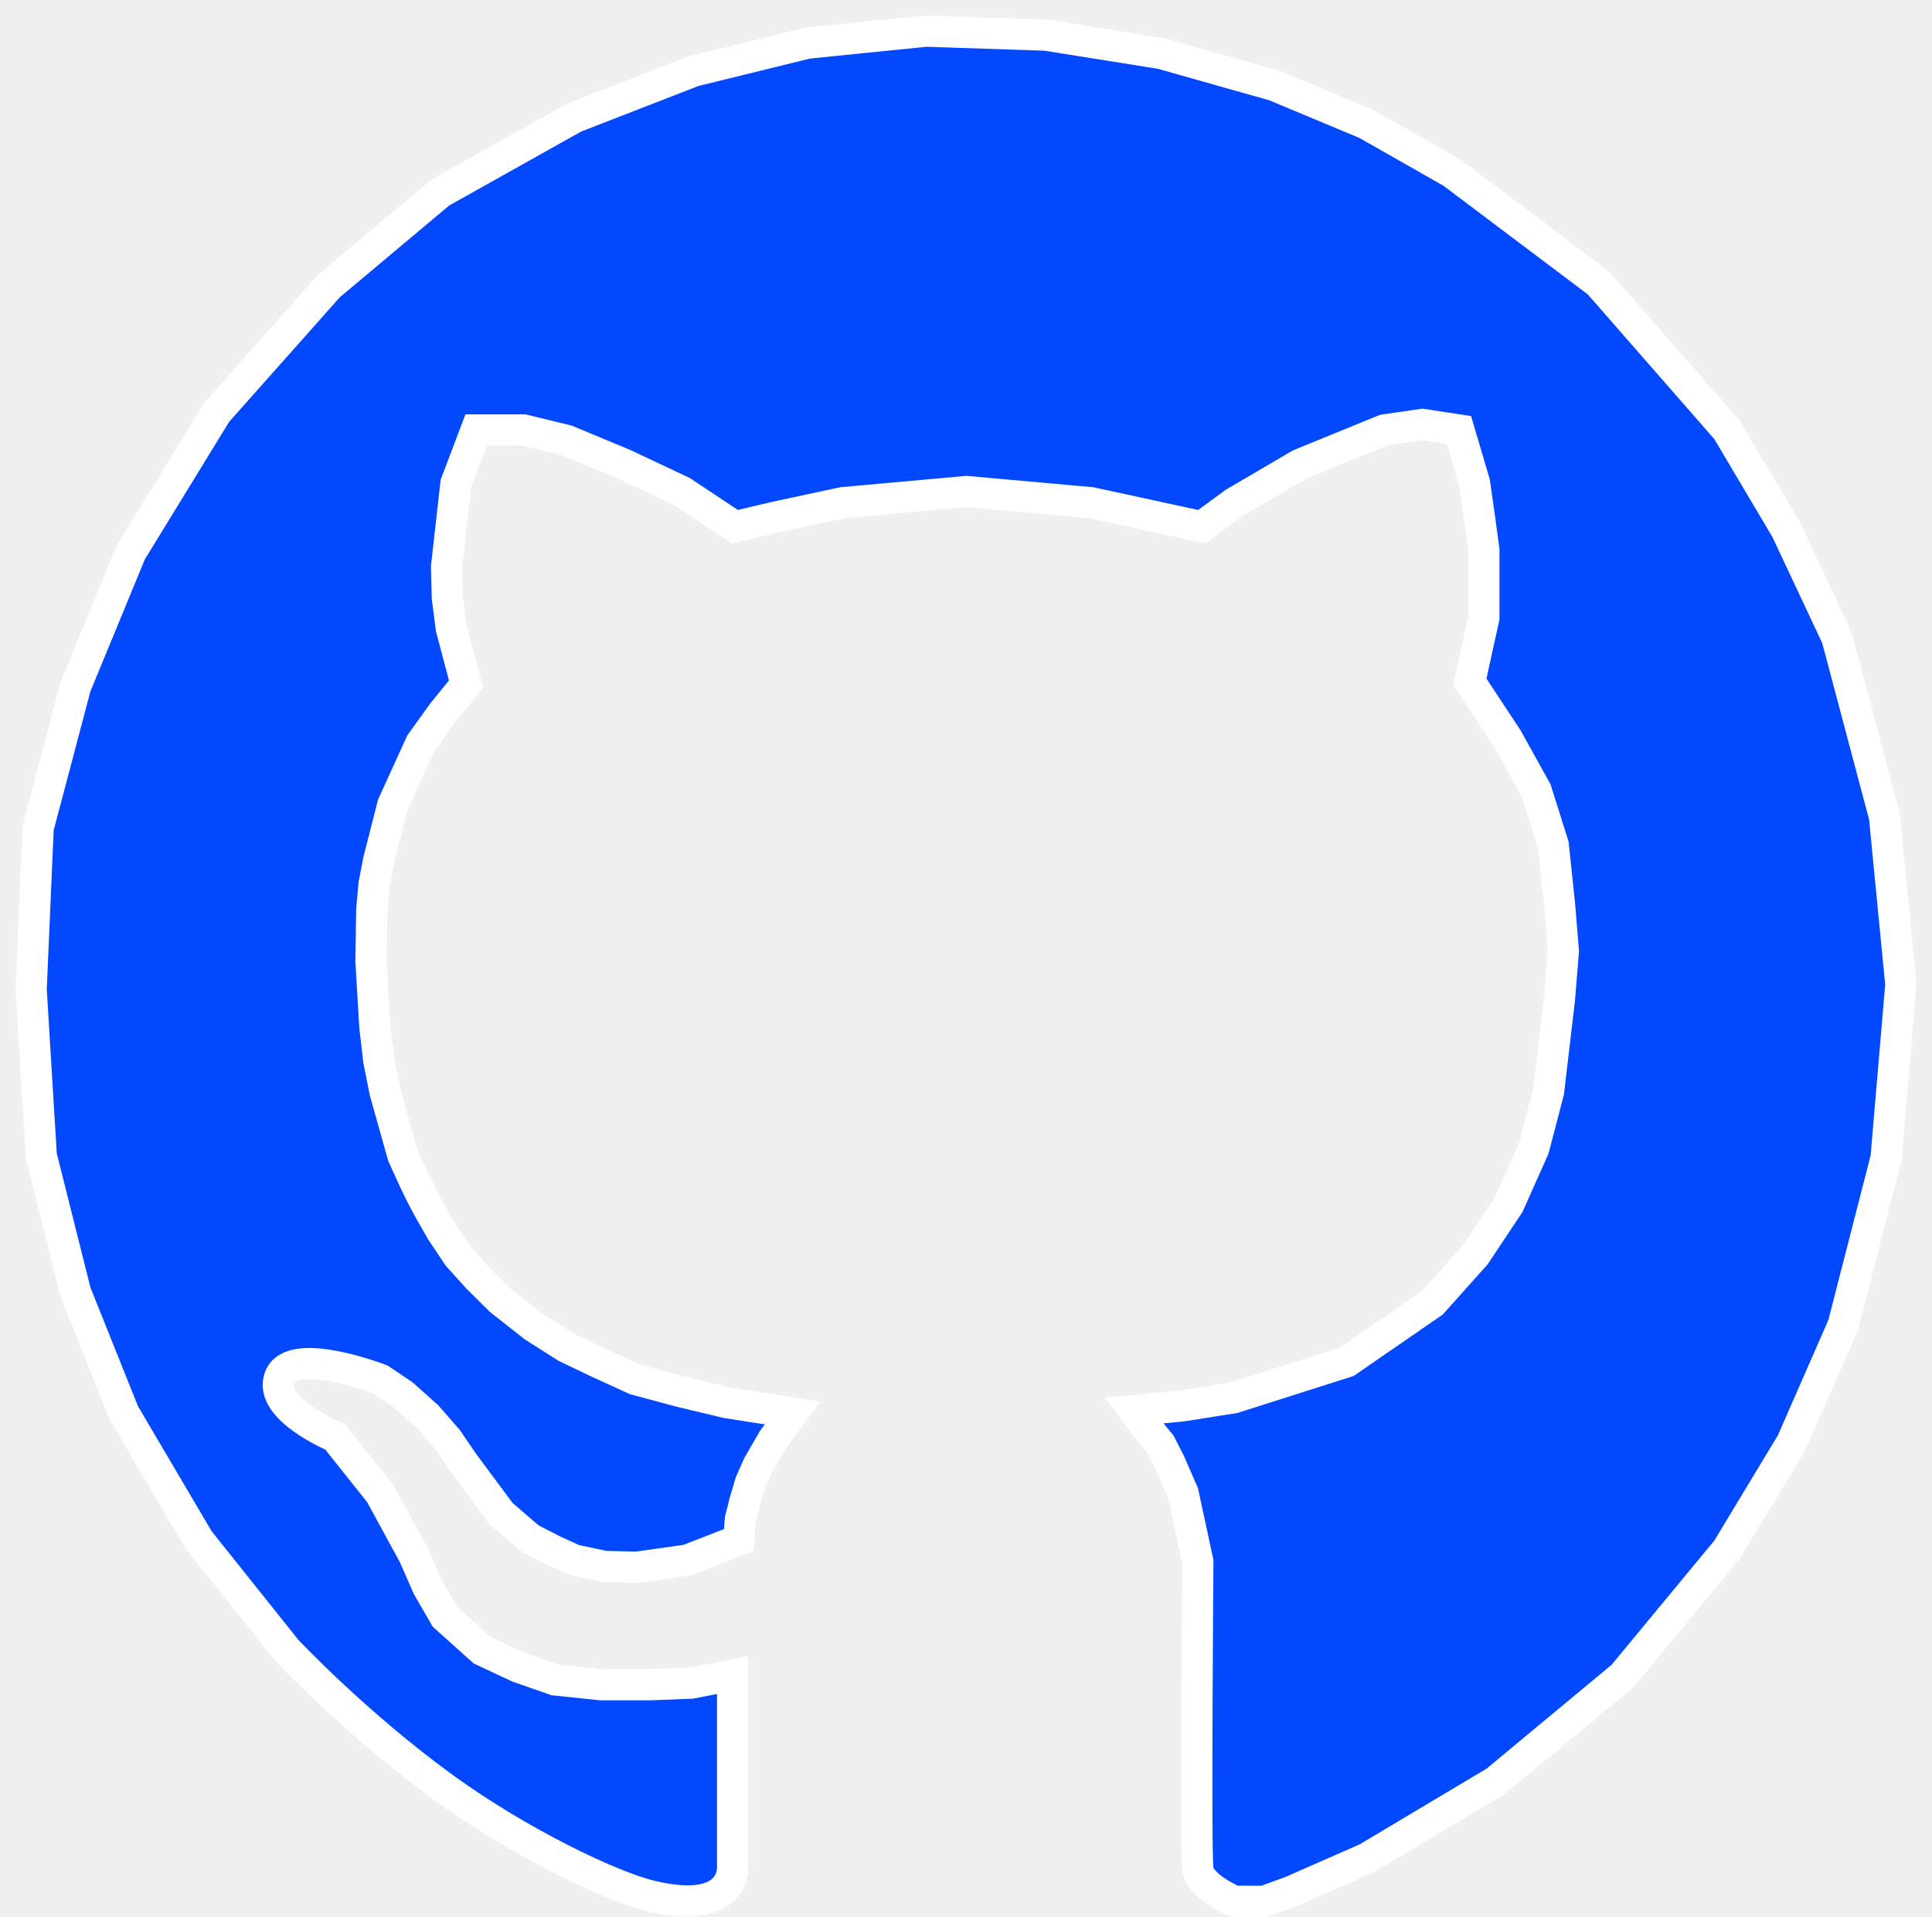
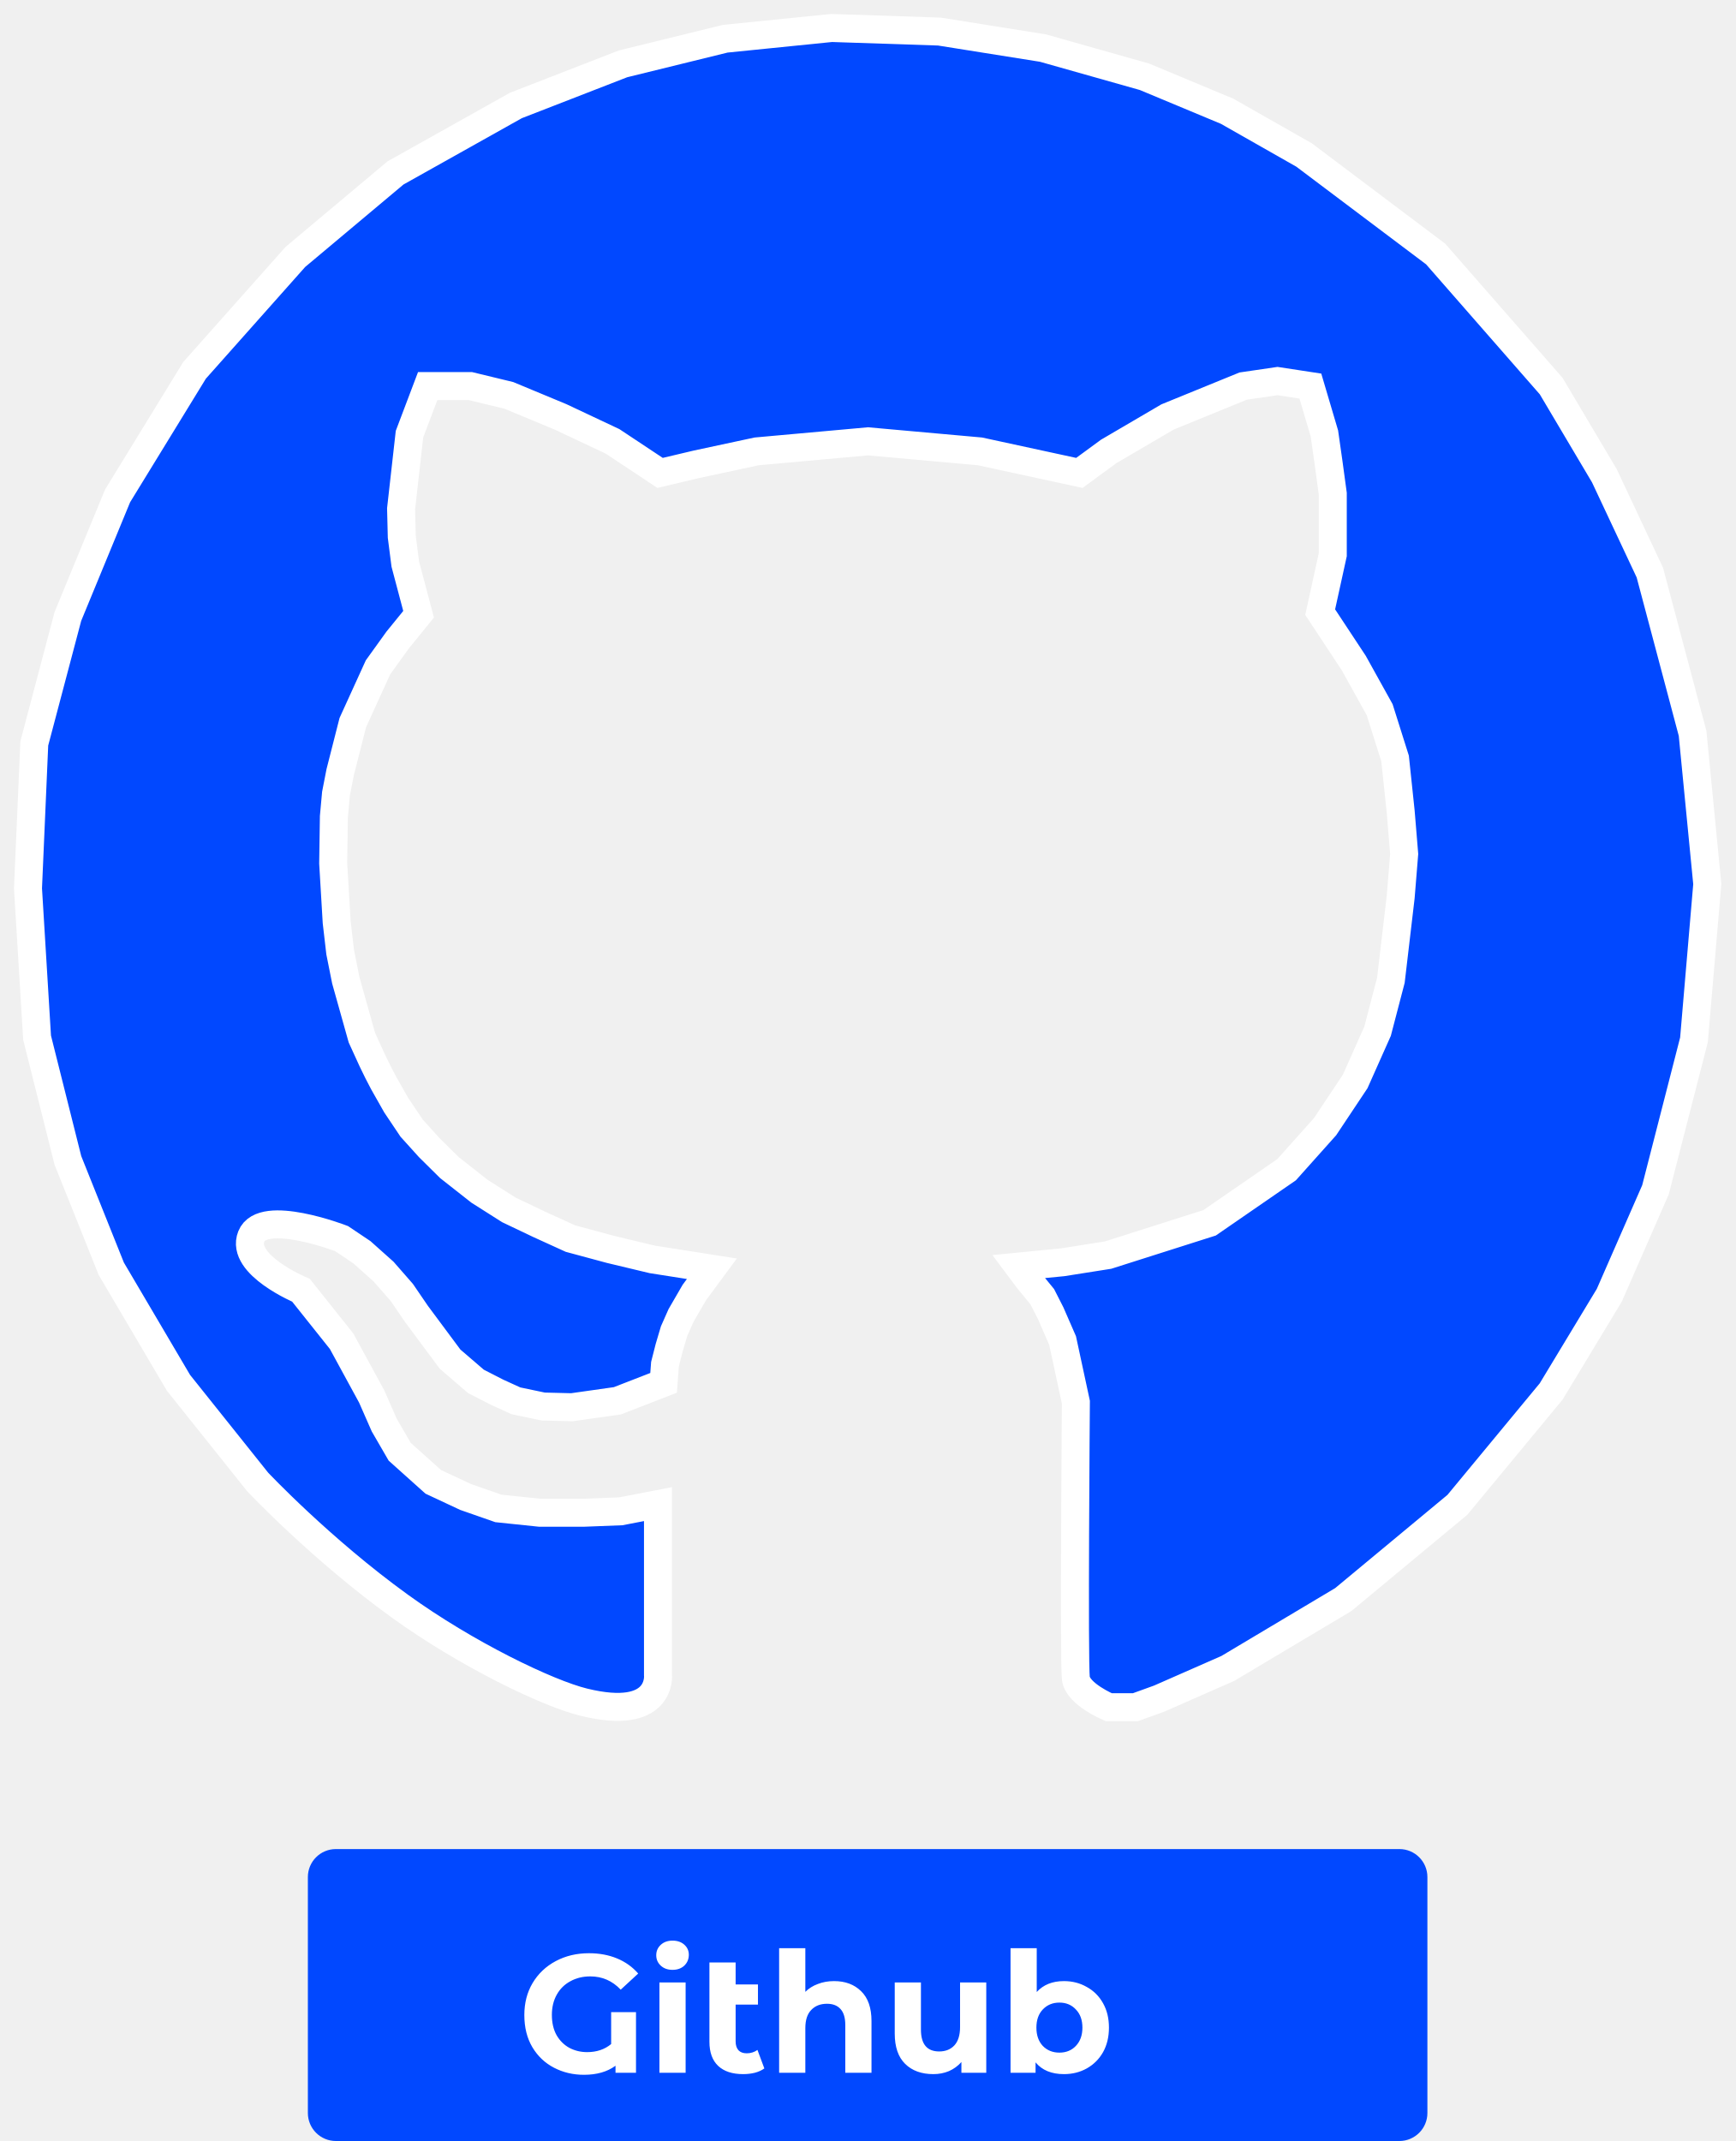
- <svg xmlns="http://www.w3.org/2000/svg" width="124" height="123" viewBox="0 0 124 123" fill="none">
+ <svg xmlns="http://www.w3.org/2000/svg" width="124" height="153" viewBox="0 0 124 153" fill="none">
  <path d="M102.592 18.154L93.188 11.077L87.686 7.949L81.783 5.487L74.53 3.436L67.127 2.256L59.424 2L51.821 2.769L44.518 4.564L36.864 7.538L28.261 12.359L21.108 18.359L13.905 26.462L8.403 35.436L4.851 44.051L2.45 53.128L2 63.487L2.65 74.154L4.851 82.923L7.952 90.667L12.755 98.82L18.407 105.897C18.407 105.897 22.907 110.683 28.561 114.769C33.334 118.219 39.129 121.007 41.717 121.641C47.369 123.026 47.019 119.692 47.019 119.692V114.205V107.487L44.368 108L41.717 108.103H38.565L35.614 107.795L33.263 106.974L30.962 105.897L28.561 103.744L27.461 101.846L26.56 99.795L24.409 95.846L21.508 92.205C21.508 92.205 17.156 90.385 17.957 88.359C18.757 86.333 24.409 88.513 24.409 88.513L25.86 89.487L27.411 90.872L28.711 92.359L29.762 93.897L32.163 97.128L34.013 98.718L35.514 99.487L36.864 100.103L38.815 100.513L40.866 100.564L44.117 100.103L47.419 98.82L47.469 98.154L47.519 97.487L47.819 96.308L48.169 95.128L48.669 94L49.62 92.359L50.87 90.667L46.619 90L43.617 89.282L40.766 88.513L38.515 87.487L36.364 86.462L35.314 85.795L34.263 85.128L32.112 83.436L30.662 82L29.411 80.615L28.311 78.974L27.411 77.385L27.01 76.615L26.61 75.795L25.86 74.154L24.709 70.051L24.309 68.051L24.059 65.897L23.809 61.692L23.859 58.359L24.009 56.718L24.309 55.179L25.21 51.641L27.01 47.692L28.411 45.744L29.912 43.897L28.961 40.308L28.711 38.359L28.661 36.359L29.261 31.026L30.562 27.59H33.613L36.364 28.256L40.066 29.795L43.767 31.538L47.169 33.795L49.77 33.179L54.072 32.256L62.025 31.538L70.028 32.256L77.131 33.795L79.232 32.256L83.434 29.795L88.836 27.59L91.287 27.231L93.638 27.59L94.639 30.974L94.939 33.077L95.239 35.282V39.641L94.338 43.744L96.74 47.385L98.59 50.718L99.691 54.205L100.091 58L100.341 61.026L100.091 64.103L99.391 70.051L98.44 73.692L96.84 77.282L94.689 80.513L91.938 83.59L86.435 87.385L79.182 89.692L75.931 90.205L72.779 90.513L73.43 91.385L74.48 92.667L75.081 93.846L75.931 95.795L76.881 100.205C76.881 100.205 76.731 118.821 76.881 119.949C77.031 121.077 79.232 122 79.232 122H81.133L82.834 121.385L87.736 119.231L95.989 114.308L104.143 107.538L110.845 99.436L114.997 92.564L118.298 85.026L121.05 74.308L122 63.179L120.95 52.41L117.898 40.923L114.647 34L110.845 27.59L102.592 18.154Z" fill="#0148FF" stroke="white" stroke-width="2" />
+   <rect x="22" y="132.138" width="80" height="20.862" rx="2" fill="#0148FF" />
+   <path d="M43.672 143.793H45.448V148.125H43.984V147.621C43.4 148.053 42.648 148.269 41.728 148.269C40.952 148.269 40.24 148.101 39.592 147.765C38.944 147.429 38.428 146.941 38.044 146.301C37.66 145.653 37.468 144.885 37.468 143.997C37.468 143.141 37.664 142.381 38.056 141.717C38.456 141.045 39.008 140.521 39.712 140.145C40.416 139.769 41.208 139.581 42.088 139.581C42.824 139.581 43.492 139.705 44.092 139.953C44.692 140.201 45.196 140.561 45.604 141.033L44.356 142.185C43.756 141.553 43.032 141.237 42.184 141.237C41.648 141.237 41.172 141.353 40.756 141.585C40.34 141.809 40.016 142.129 39.784 142.545C39.552 142.961 39.436 143.441 39.436 143.985C39.436 144.553 39.548 145.037 39.772 145.437C40.004 145.837 40.312 146.141 40.696 146.349C41.08 146.549 41.5 146.649 41.956 146.649C42.636 146.649 43.208 146.457 43.672 146.073V143.793ZM47.122 141.669H48.994V148.125H47.122V141.669ZM48.058 140.769C47.714 140.769 47.434 140.669 47.218 140.469C47.002 140.269 46.894 140.021 46.894 139.725C46.894 139.429 47.002 139.181 47.218 138.981C47.434 138.781 47.714 138.681 48.058 138.681C48.402 138.681 48.682 138.777 48.898 138.969C49.114 139.161 49.222 139.401 49.222 139.689C49.222 140.001 49.114 140.261 48.898 140.469C48.682 140.669 48.402 140.769 48.058 140.769ZM54.619 147.813C54.435 147.949 54.207 148.053 53.935 148.125C53.671 148.189 53.395 148.221 53.107 148.221C52.331 148.221 51.735 148.025 51.319 147.633C50.903 147.241 50.695 146.665 50.695 145.905V140.241H52.567V141.813H54.163V143.253H52.567V145.881C52.567 146.153 52.635 146.365 52.771 146.517C52.907 146.661 53.103 146.733 53.359 146.733C53.647 146.733 53.903 146.653 54.127 146.493L54.619 147.813ZM59.6 141.573C60.401 141.573 61.044 141.813 61.532 142.293C62.029 142.773 62.276 143.485 62.276 144.429V148.125H60.404V144.717C60.404 144.205 60.292 143.825 60.069 143.577C59.844 143.321 59.52 143.193 59.096 143.193C58.624 143.193 58.248 143.341 57.968 143.637C57.688 143.925 57.548 144.357 57.548 144.933V148.125H55.676V139.221H57.548V142.341C57.797 142.093 58.096 141.905 58.449 141.777C58.8 141.641 59.184 141.573 59.6 141.573ZM70.477 141.669V148.125H68.701V147.357C68.453 147.637 68.157 147.853 67.813 148.005C67.469 148.149 67.097 148.221 66.697 148.221C65.849 148.221 65.177 147.977 64.681 147.489C64.185 147.001 63.937 146.277 63.937 145.317V141.669H65.809V145.041C65.809 146.081 66.245 146.601 67.117 146.601C67.565 146.601 67.925 146.457 68.197 146.169C68.469 145.873 68.605 145.437 68.605 144.861V141.669H70.477ZM76.028 141.573C76.628 141.573 77.172 141.713 77.66 141.993C78.156 142.265 78.544 142.653 78.824 143.157C79.104 143.653 79.244 144.233 79.244 144.897C79.244 145.561 79.104 146.145 78.824 146.649C78.544 147.145 78.156 147.533 77.66 147.813C77.172 148.085 76.628 148.221 76.028 148.221C75.14 148.221 74.464 147.941 74 147.381V148.125H72.212V139.221H74.084V142.353C74.556 141.833 75.204 141.573 76.028 141.573ZM75.704 146.685C76.184 146.685 76.576 146.525 76.88 146.205C77.192 145.877 77.348 145.441 77.348 144.897C77.348 144.353 77.192 143.921 76.88 143.601C76.576 143.273 76.184 143.109 75.704 143.109C75.224 143.109 74.828 143.273 74.516 143.601C74.212 143.921 74.06 144.353 74.06 144.897C74.06 145.441 74.212 145.877 74.516 146.205C74.828 146.525 75.224 146.685 75.704 146.685Z" fill="white" />
</svg>
